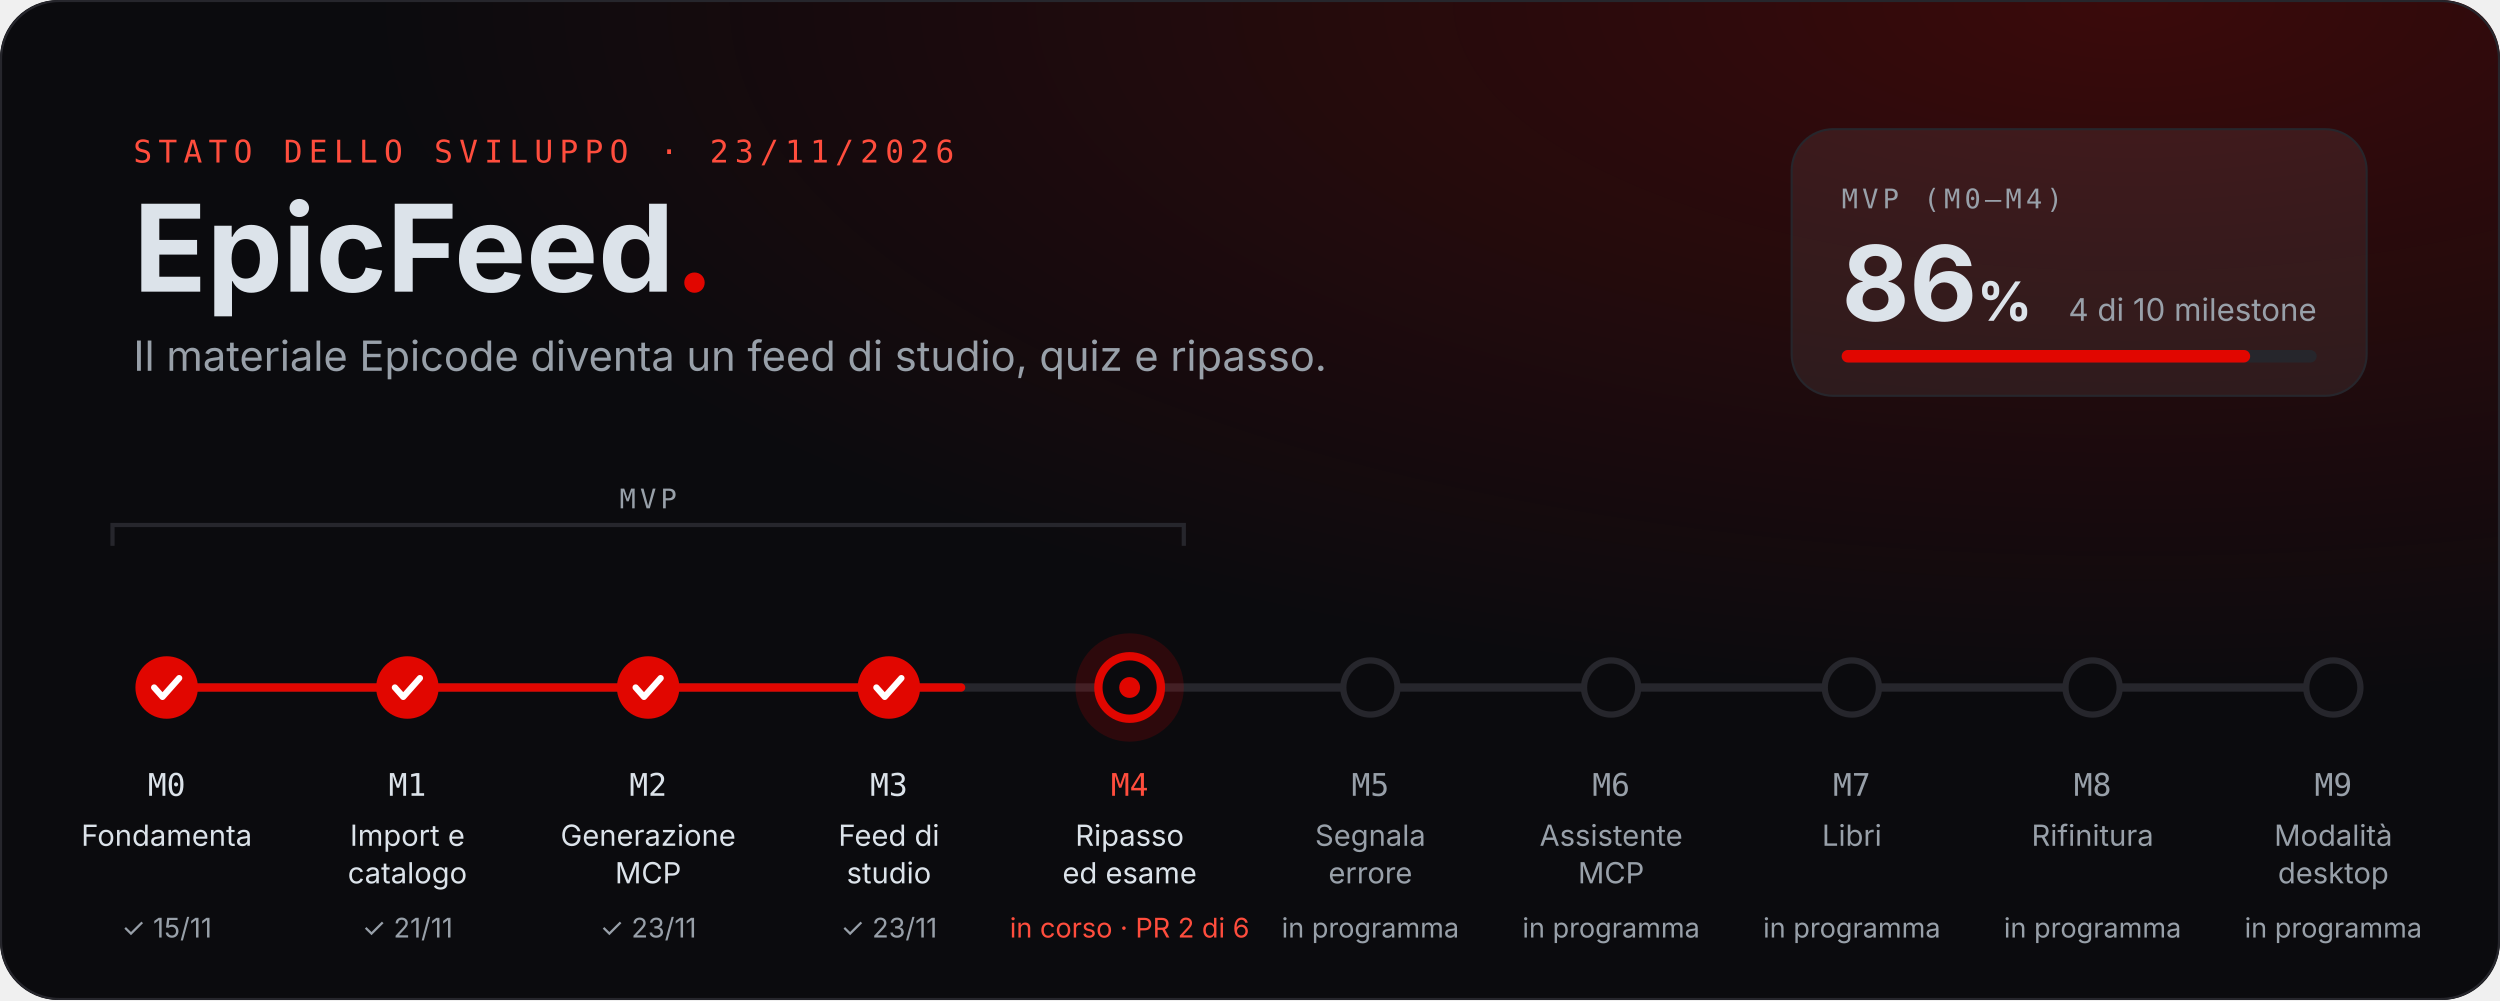
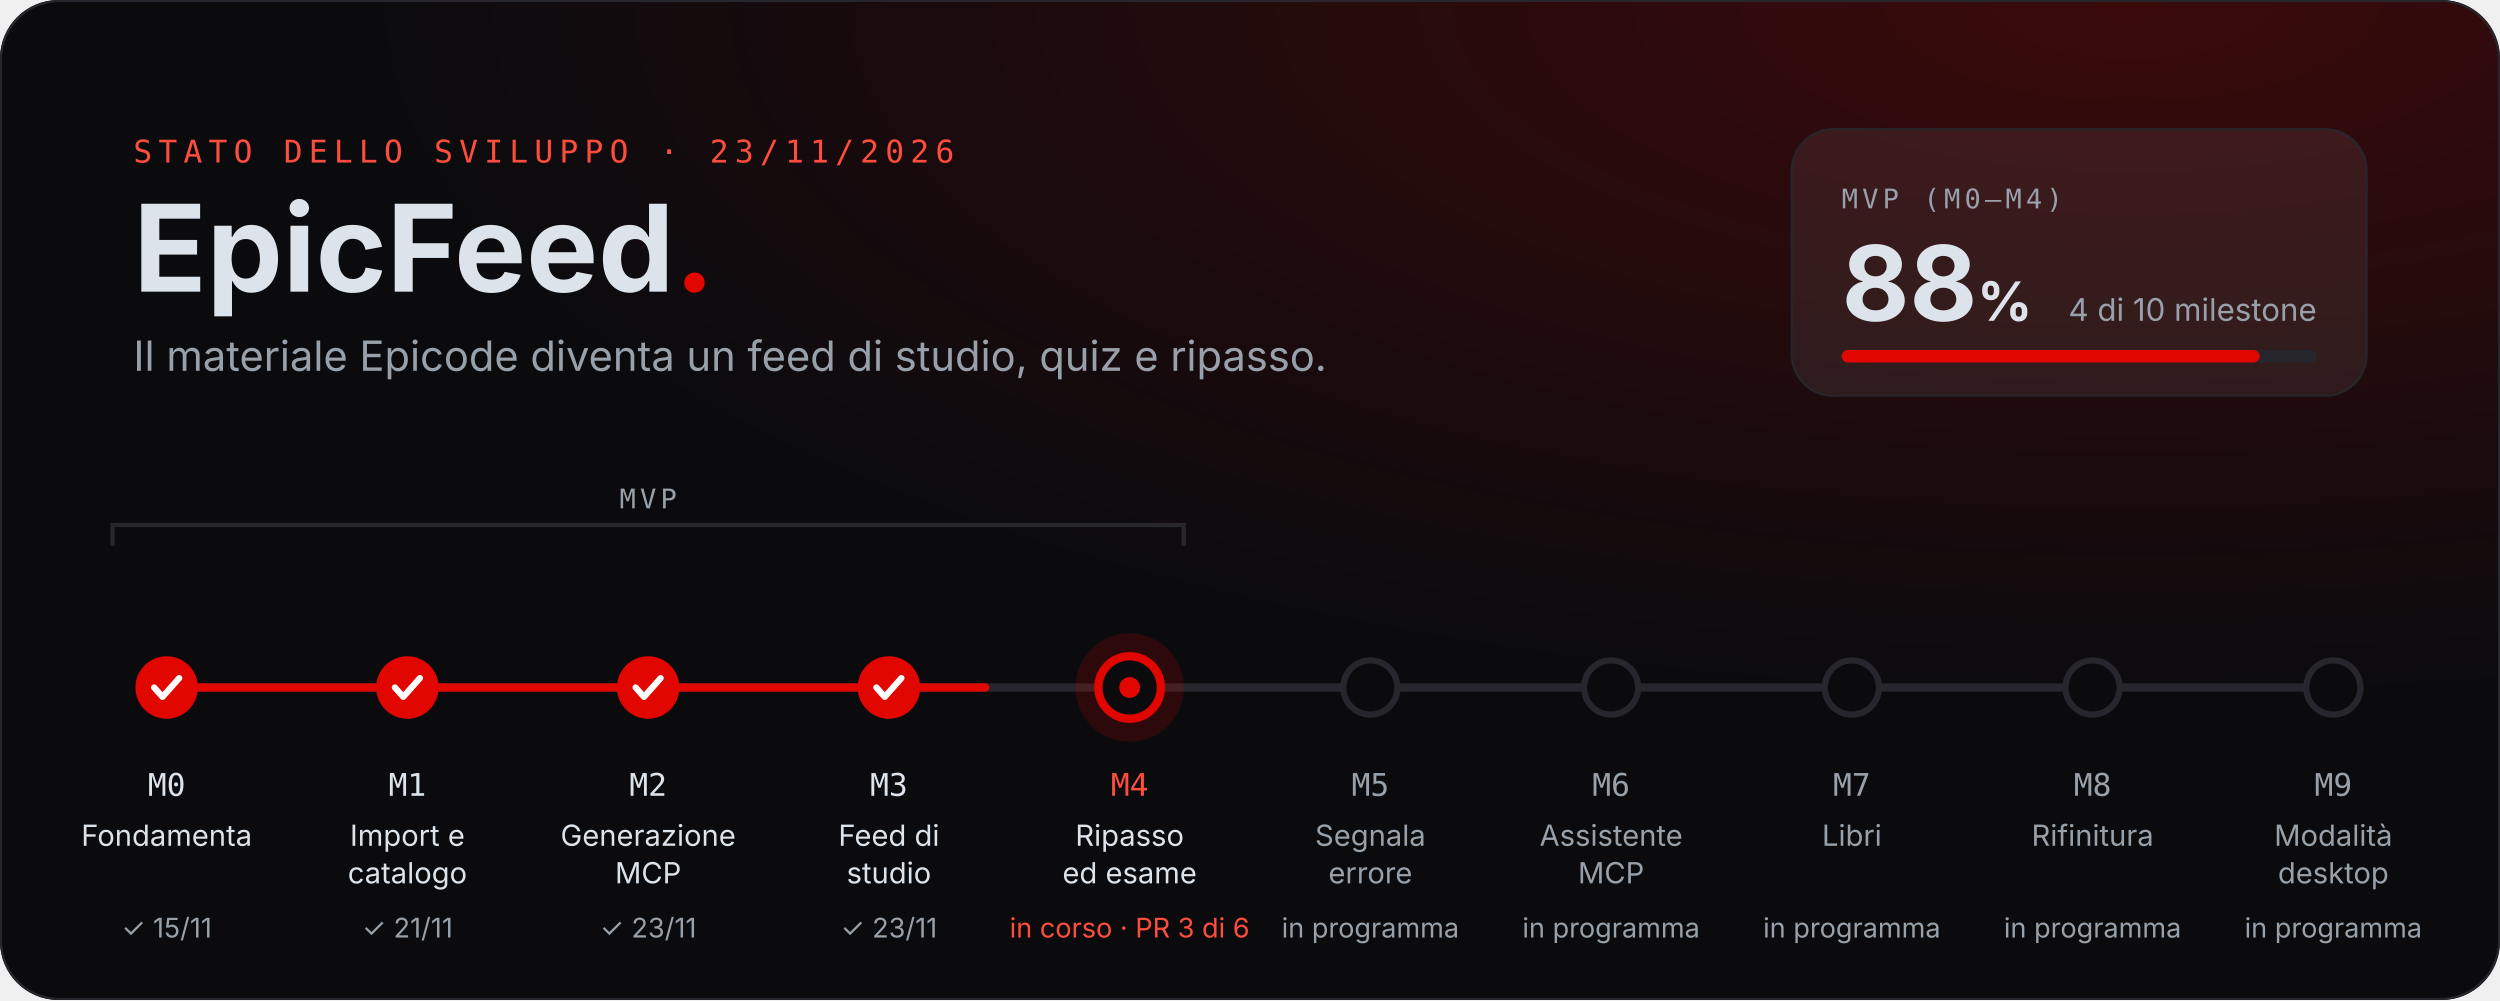
- <svg xmlns="http://www.w3.org/2000/svg" width="1200" height="480" viewBox="0 0 1200 480" role="img" aria-label="Stato dello sviluppo di EpicFeed: MVP al 86%">
+ <svg xmlns="http://www.w3.org/2000/svg" width="1200" height="480" viewBox="0 0 1200 480" role="img" aria-label="Stato dello sviluppo di EpicFeed: MVP al 88%">
  <defs>
    <radialGradient id="glow" cx="85%" cy="0%" r="70%">
      <stop offset="0" stop-color="#E10600" stop-opacity="0.22" />
      <stop offset="1" stop-color="#E10600" stop-opacity="0" />
    </radialGradient>
  </defs>
  <rect width="1200" height="480" rx="28" fill="#0B0B0E" />
  <rect width="1200" height="480" rx="28" fill="url(#glow)" />
  <rect x="0.5" y="0.5" width="1199" height="479" rx="28" fill="none" stroke="#26262C" />
  <text x="64" y="78" font-family="'JetBrains Mono', ui-monospace, Consolas, Menlo, monospace" font-size="15" letter-spacing="3" fill="#FF4D3D">STATO DELLO SVILUPPO · 23/11/2026</text>
  <text x="64" y="140" font-family="'Space Grotesk', Inter, 'Segoe UI', system-ui, sans-serif" font-size="58" font-weight="700" fill="#DCE3EA">EpicFeed<tspan fill="#E10600">.</tspan>
  </text>
  <text x="64" y="178" font-family="Inter, 'Segoe UI', system-ui, -apple-system, sans-serif" font-size="20" fill="#98A0A9">Il materiale Epicode diventa un feed di studio, quiz e ripasso.</text>
  <g transform="translate(860,62)">
    <rect width="276" height="128" rx="20" fill="#FFFFFF" fill-opacity="0.07" stroke="#26262C" />
    <text x="24" y="38" font-family="'JetBrains Mono', ui-monospace, Consolas, Menlo, monospace" font-size="13" letter-spacing="2" fill="#98A0A9">MVP (M0–M4)</text>
-     <text x="24" y="92" font-family="'Space Grotesk', Inter, 'Segoe UI', system-ui, sans-serif" font-size="50" font-weight="700" fill="#DCE3EA">86<tspan font-size="26">%</tspan>
+     <text x="24" y="92" font-family="'Space Grotesk', Inter, 'Segoe UI', system-ui, sans-serif" font-size="50" font-weight="700" fill="#DCE3EA">88<tspan font-size="26">%</tspan>
    </text>
    <text x="252" y="92" text-anchor="end" font-family="Inter, 'Segoe UI', system-ui, -apple-system, sans-serif" font-size="15" fill="#98A0A9">4 di 10 milestone</text>
    <rect x="24" y="106" width="228" height="6" rx="3" fill="#26262C" />
-     <rect x="24" y="106" width="196.08" height="6" rx="3" fill="#E10600" />
+     <rect x="24" y="106" width="200.64" height="6" rx="3" fill="#E10600" />
  </g>
  <path d="M54 262 v-10 h514.222 v10" fill="none" stroke="#26262C" stroke-width="2" />
  <text x="311.111" y="244" text-anchor="middle" font-family="'JetBrains Mono', ui-monospace, Consolas, Menlo, monospace" font-size="13" letter-spacing="2" fill="#98A0A9">MVP</text>
  <line x1="80" y1="330" x2="1120" y2="330" stroke="#26262C" stroke-width="4" stroke-linecap="round" />
-   <line x1="80" y1="330" x2="461.333" y2="330" stroke="#E10600" stroke-width="4" stroke-linecap="round" />
+   <line x1="80" y1="330" x2="472.889" y2="330" stroke="#E10600" stroke-width="4" stroke-linecap="round" />
  <circle cx="80" cy="330" r="15" fill="#E10600" />
  <path d="M74 330 l4 4.5 l8 -9" fill="none" stroke="#FFFFFF" stroke-width="3" stroke-linecap="round" stroke-linejoin="round" />
  <text x="80" y="382" text-anchor="middle" font-family="'JetBrains Mono', ui-monospace, Consolas, Menlo, monospace" font-size="15" font-weight="500" fill="#DCE3EA">M0</text>
  <text x="80" y="406" text-anchor="middle" font-family="Inter, 'Segoe UI', system-ui, -apple-system, sans-serif" font-size="14" fill="#DCE3EA">Fondamenta</text>
  <text x="80" y="450" text-anchor="middle" font-family="Inter, 'Segoe UI', system-ui, -apple-system, sans-serif" font-size="13" fill="#98A0A9">✓ 15/11</text>
  <circle cx="195.556" cy="330" r="15" fill="#E10600" />
  <path d="M189.556 330 l4 4.5 l8 -9" fill="none" stroke="#FFFFFF" stroke-width="3" stroke-linecap="round" stroke-linejoin="round" />
  <text x="195.556" y="382" text-anchor="middle" font-family="'JetBrains Mono', ui-monospace, Consolas, Menlo, monospace" font-size="15" font-weight="500" fill="#DCE3EA">M1</text>
  <text x="195.556" y="406" text-anchor="middle" font-family="Inter, 'Segoe UI', system-ui, -apple-system, sans-serif" font-size="14" fill="#DCE3EA">Import e</text>
  <text x="195.556" y="424" text-anchor="middle" font-family="Inter, 'Segoe UI', system-ui, -apple-system, sans-serif" font-size="14" fill="#DCE3EA">catalogo</text>
  <text x="195.556" y="450" text-anchor="middle" font-family="Inter, 'Segoe UI', system-ui, -apple-system, sans-serif" font-size="13" fill="#98A0A9">✓ 21/11</text>
  <circle cx="311.111" cy="330" r="15" fill="#E10600" />
  <path d="M305.111 330 l4 4.5 l8 -9" fill="none" stroke="#FFFFFF" stroke-width="3" stroke-linecap="round" stroke-linejoin="round" />
  <text x="311.111" y="382" text-anchor="middle" font-family="'JetBrains Mono', ui-monospace, Consolas, Menlo, monospace" font-size="15" font-weight="500" fill="#DCE3EA">M2</text>
  <text x="311.111" y="406" text-anchor="middle" font-family="Inter, 'Segoe UI', system-ui, -apple-system, sans-serif" font-size="14" fill="#DCE3EA">Generazione</text>
  <text x="311.111" y="424" text-anchor="middle" font-family="Inter, 'Segoe UI', system-ui, -apple-system, sans-serif" font-size="14" fill="#DCE3EA">MCP</text>
  <text x="311.111" y="450" text-anchor="middle" font-family="Inter, 'Segoe UI', system-ui, -apple-system, sans-serif" font-size="13" fill="#98A0A9">✓ 23/11</text>
  <circle cx="426.667" cy="330" r="15" fill="#E10600" />
  <path d="M420.667 330 l4 4.5 l8 -9" fill="none" stroke="#FFFFFF" stroke-width="3" stroke-linecap="round" stroke-linejoin="round" />
  <text x="426.667" y="382" text-anchor="middle" font-family="'JetBrains Mono', ui-monospace, Consolas, Menlo, monospace" font-size="15" font-weight="500" fill="#DCE3EA">M3</text>
  <text x="426.667" y="406" text-anchor="middle" font-family="Inter, 'Segoe UI', system-ui, -apple-system, sans-serif" font-size="14" fill="#DCE3EA">Feed di</text>
  <text x="426.667" y="424" text-anchor="middle" font-family="Inter, 'Segoe UI', system-ui, -apple-system, sans-serif" font-size="14" fill="#DCE3EA">studio</text>
  <text x="426.667" y="450" text-anchor="middle" font-family="Inter, 'Segoe UI', system-ui, -apple-system, sans-serif" font-size="13" fill="#98A0A9">✓ 23/11</text>
  <circle cx="542.222" cy="330" r="26" fill="#E10600" fill-opacity="0.16" />
  <circle cx="542.222" cy="330" r="15" fill="#0B0B0E" stroke="#E10600" stroke-width="4" />
  <circle cx="542.222" cy="330" r="5" fill="#E10600" />
  <text x="542.222" y="382" text-anchor="middle" font-family="'JetBrains Mono', ui-monospace, Consolas, Menlo, monospace" font-size="15" font-weight="500" fill="#FF4D3D">M4</text>
  <text x="542.222" y="406" text-anchor="middle" font-family="Inter, 'Segoe UI', system-ui, -apple-system, sans-serif" font-size="14" fill="#DCE3EA">Ripasso</text>
  <text x="542.222" y="424" text-anchor="middle" font-family="Inter, 'Segoe UI', system-ui, -apple-system, sans-serif" font-size="14" fill="#DCE3EA">ed esame</text>
-   <text x="542.222" y="450" text-anchor="middle" font-family="Inter, 'Segoe UI', system-ui, -apple-system, sans-serif" font-size="13" fill="#FF4D3D">in corso · PR 2 di 6</text>
+   <text x="542.222" y="450" text-anchor="middle" font-family="Inter, 'Segoe UI', system-ui, -apple-system, sans-serif" font-size="13" fill="#FF4D3D">in corso · PR 3 di 6</text>
  <circle cx="657.778" cy="330" r="13" fill="#0B0B0E" stroke="#26262C" stroke-width="3" />
  <text x="657.778" y="382" text-anchor="middle" font-family="'JetBrains Mono', ui-monospace, Consolas, Menlo, monospace" font-size="15" font-weight="500" fill="#98A0A9">M5</text>
  <text x="657.778" y="406" text-anchor="middle" font-family="Inter, 'Segoe UI', system-ui, -apple-system, sans-serif" font-size="14" fill="#98A0A9">Segnala</text>
  <text x="657.778" y="424" text-anchor="middle" font-family="Inter, 'Segoe UI', system-ui, -apple-system, sans-serif" font-size="14" fill="#98A0A9">errore</text>
  <text x="657.778" y="450" text-anchor="middle" font-family="Inter, 'Segoe UI', system-ui, -apple-system, sans-serif" font-size="13" fill="#98A0A9">in programma</text>
  <circle cx="773.333" cy="330" r="13" fill="#0B0B0E" stroke="#26262C" stroke-width="3" />
  <text x="773.333" y="382" text-anchor="middle" font-family="'JetBrains Mono', ui-monospace, Consolas, Menlo, monospace" font-size="15" font-weight="500" fill="#98A0A9">M6</text>
  <text x="773.333" y="406" text-anchor="middle" font-family="Inter, 'Segoe UI', system-ui, -apple-system, sans-serif" font-size="14" fill="#98A0A9">Assistente</text>
  <text x="773.333" y="424" text-anchor="middle" font-family="Inter, 'Segoe UI', system-ui, -apple-system, sans-serif" font-size="14" fill="#98A0A9">MCP</text>
  <text x="773.333" y="450" text-anchor="middle" font-family="Inter, 'Segoe UI', system-ui, -apple-system, sans-serif" font-size="13" fill="#98A0A9">in programma</text>
  <circle cx="888.889" cy="330" r="13" fill="#0B0B0E" stroke="#26262C" stroke-width="3" />
  <text x="888.889" y="382" text-anchor="middle" font-family="'JetBrains Mono', ui-monospace, Consolas, Menlo, monospace" font-size="15" font-weight="500" fill="#98A0A9">M7</text>
  <text x="888.889" y="406" text-anchor="middle" font-family="Inter, 'Segoe UI', system-ui, -apple-system, sans-serif" font-size="14" fill="#98A0A9">Libri</text>
  <text x="888.889" y="450" text-anchor="middle" font-family="Inter, 'Segoe UI', system-ui, -apple-system, sans-serif" font-size="13" fill="#98A0A9">in programma</text>
  <circle cx="1004.444" cy="330" r="13" fill="#0B0B0E" stroke="#26262C" stroke-width="3" />
  <text x="1004.444" y="382" text-anchor="middle" font-family="'JetBrains Mono', ui-monospace, Consolas, Menlo, monospace" font-size="15" font-weight="500" fill="#98A0A9">M8</text>
  <text x="1004.444" y="406" text-anchor="middle" font-family="Inter, 'Segoe UI', system-ui, -apple-system, sans-serif" font-size="14" fill="#98A0A9">Rifinitura</text>
  <text x="1004.444" y="450" text-anchor="middle" font-family="Inter, 'Segoe UI', system-ui, -apple-system, sans-serif" font-size="13" fill="#98A0A9">in programma</text>
  <circle cx="1120" cy="330" r="13" fill="#0B0B0E" stroke="#26262C" stroke-width="3" />
  <text x="1120" y="382" text-anchor="middle" font-family="'JetBrains Mono', ui-monospace, Consolas, Menlo, monospace" font-size="15" font-weight="500" fill="#98A0A9">M9</text>
  <text x="1120" y="406" text-anchor="middle" font-family="Inter, 'Segoe UI', system-ui, -apple-system, sans-serif" font-size="14" fill="#98A0A9">Modalità</text>
  <text x="1120" y="424" text-anchor="middle" font-family="Inter, 'Segoe UI', system-ui, -apple-system, sans-serif" font-size="14" fill="#98A0A9">desktop</text>
  <text x="1120" y="450" text-anchor="middle" font-family="Inter, 'Segoe UI', system-ui, -apple-system, sans-serif" font-size="13" fill="#98A0A9">in programma</text>
</svg>
